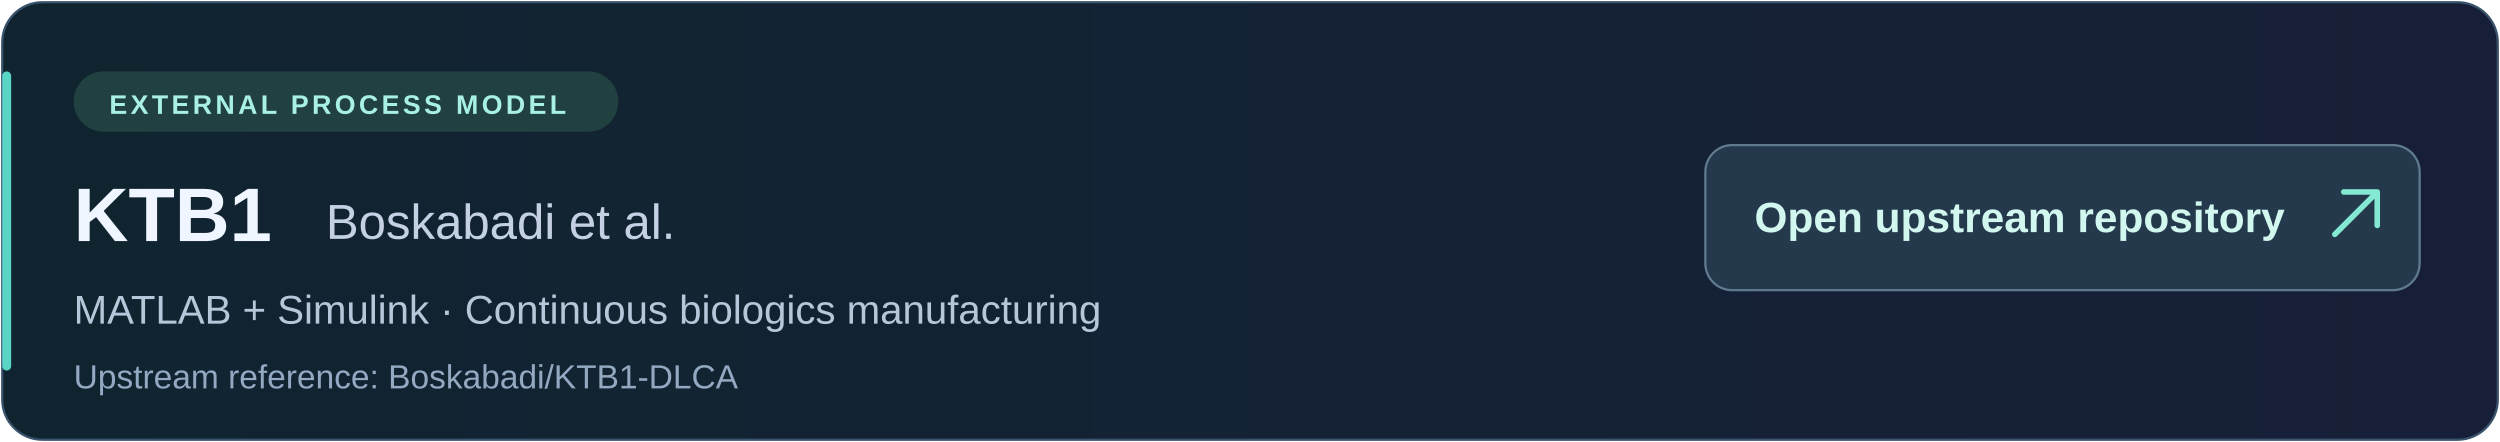
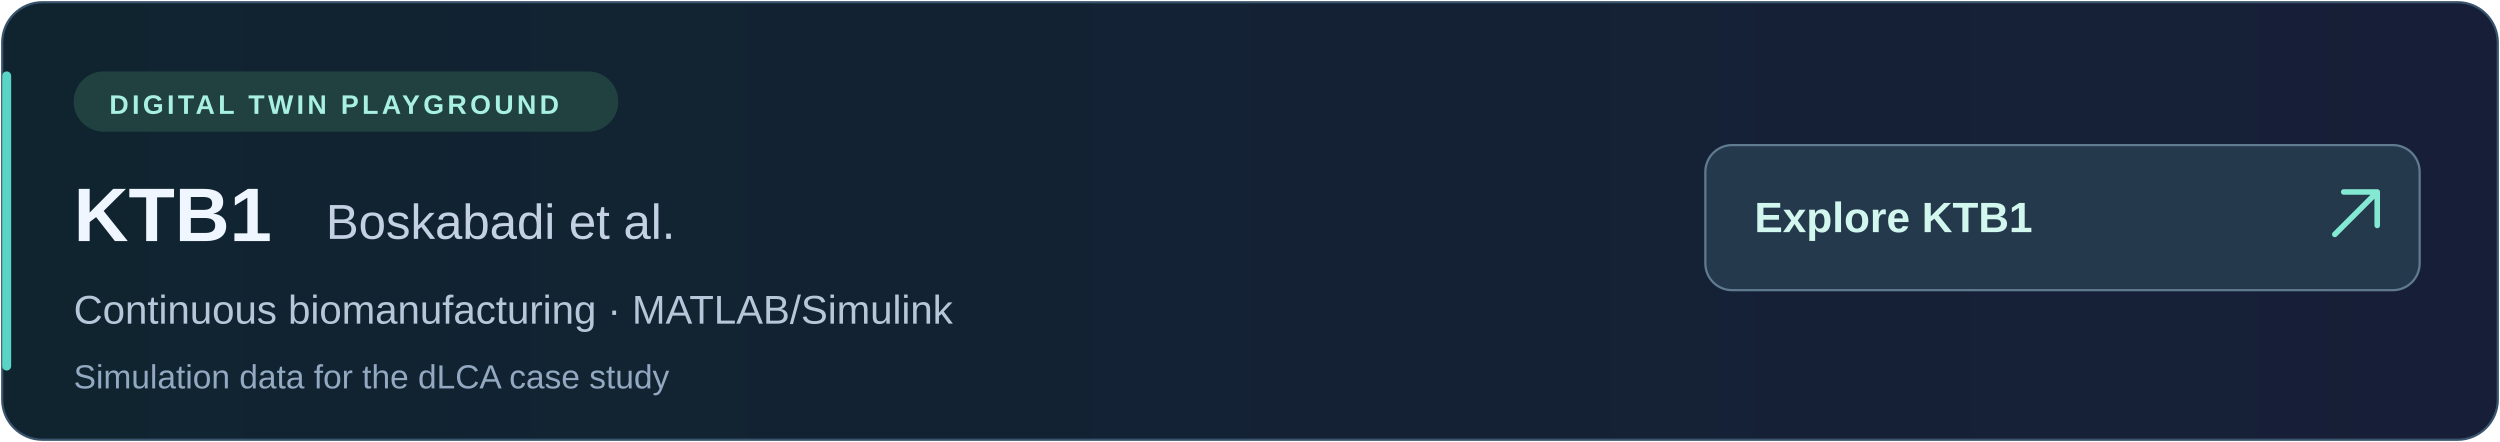
<svg xmlns="http://www.w3.org/2000/svg" width="1120" height="198" viewBox="0 0 1120 198" role="img" aria-labelledby="title desc">
  <defs>
    <linearGradient id="card" x1="0" y1="0" x2="1" y2="0">
      <stop stop-color="#102430" />
      <stop offset="1" stop-color="#171f38" />
    </linearGradient>
    <style>text { font-family: Arial, Helvetica, sans-serif; }</style>
  </defs>
  <rect x="1" y="1" width="1118" height="196" rx="18" fill="url(#card)" stroke="#38536b" />
  <rect x="1" y="32" width="4" height="134" rx="2" fill="#5ad5c5" />
  <rect x="33" y="32" width="244" height="27" rx="13.5" fill="#20413f" />
-   <text x="49" y="51" font-size="12" font-weight="700" letter-spacing="1.5" fill="#a8f0e3">EXTERNAL PROCESS MODEL</text>
+   <text x="49" y="51" font-size="12" font-weight="700" letter-spacing="1.5" fill="#a8f0e3">DIGITAL TWIN PLAYGROUND</text>
  <text x="33" y="108" font-size="34" font-weight="700" fill="#eff6ff">KTB1</text>
  <text x="146" y="107" font-size="22" fill="#c4d1e4">Boskabadi et al.</text>
-   <text x="33" y="145" font-size="18" fill="#b6c7da">MATLAB + Simulink · Continuous biologics manufacturing</text>
-   <text x="33" y="174" font-size="15" fill="#92a9c1">Upstream reference: Boskabadi/KTB1-DLCA</text>
+   <text x="33" y="145" font-size="18" fill="#b6c7da">Continuous biomanufacturing · MATLAB/Simulink</text>
+   <text x="33" y="174" font-size="15" fill="#92a9c1">Simulation data for the dLCA case study</text>
  <rect x="764" y="65" width="320" height="65" rx="12" fill="#25394d" stroke="#607b8f" />
-   <text x="786" y="104" font-size="19" font-weight="700" fill="#d2f7ee">Open upstream repository</text>
+   <text x="786" y="104" font-size="19" font-weight="700" fill="#d2f7ee">Explore KTB1</text>
  <path d="M1046 105 L1065 86 M1050 86 H1065 V101" fill="none" stroke="#83e9d3" stroke-width="2.5" stroke-linecap="round" stroke-linejoin="round" />
</svg>
